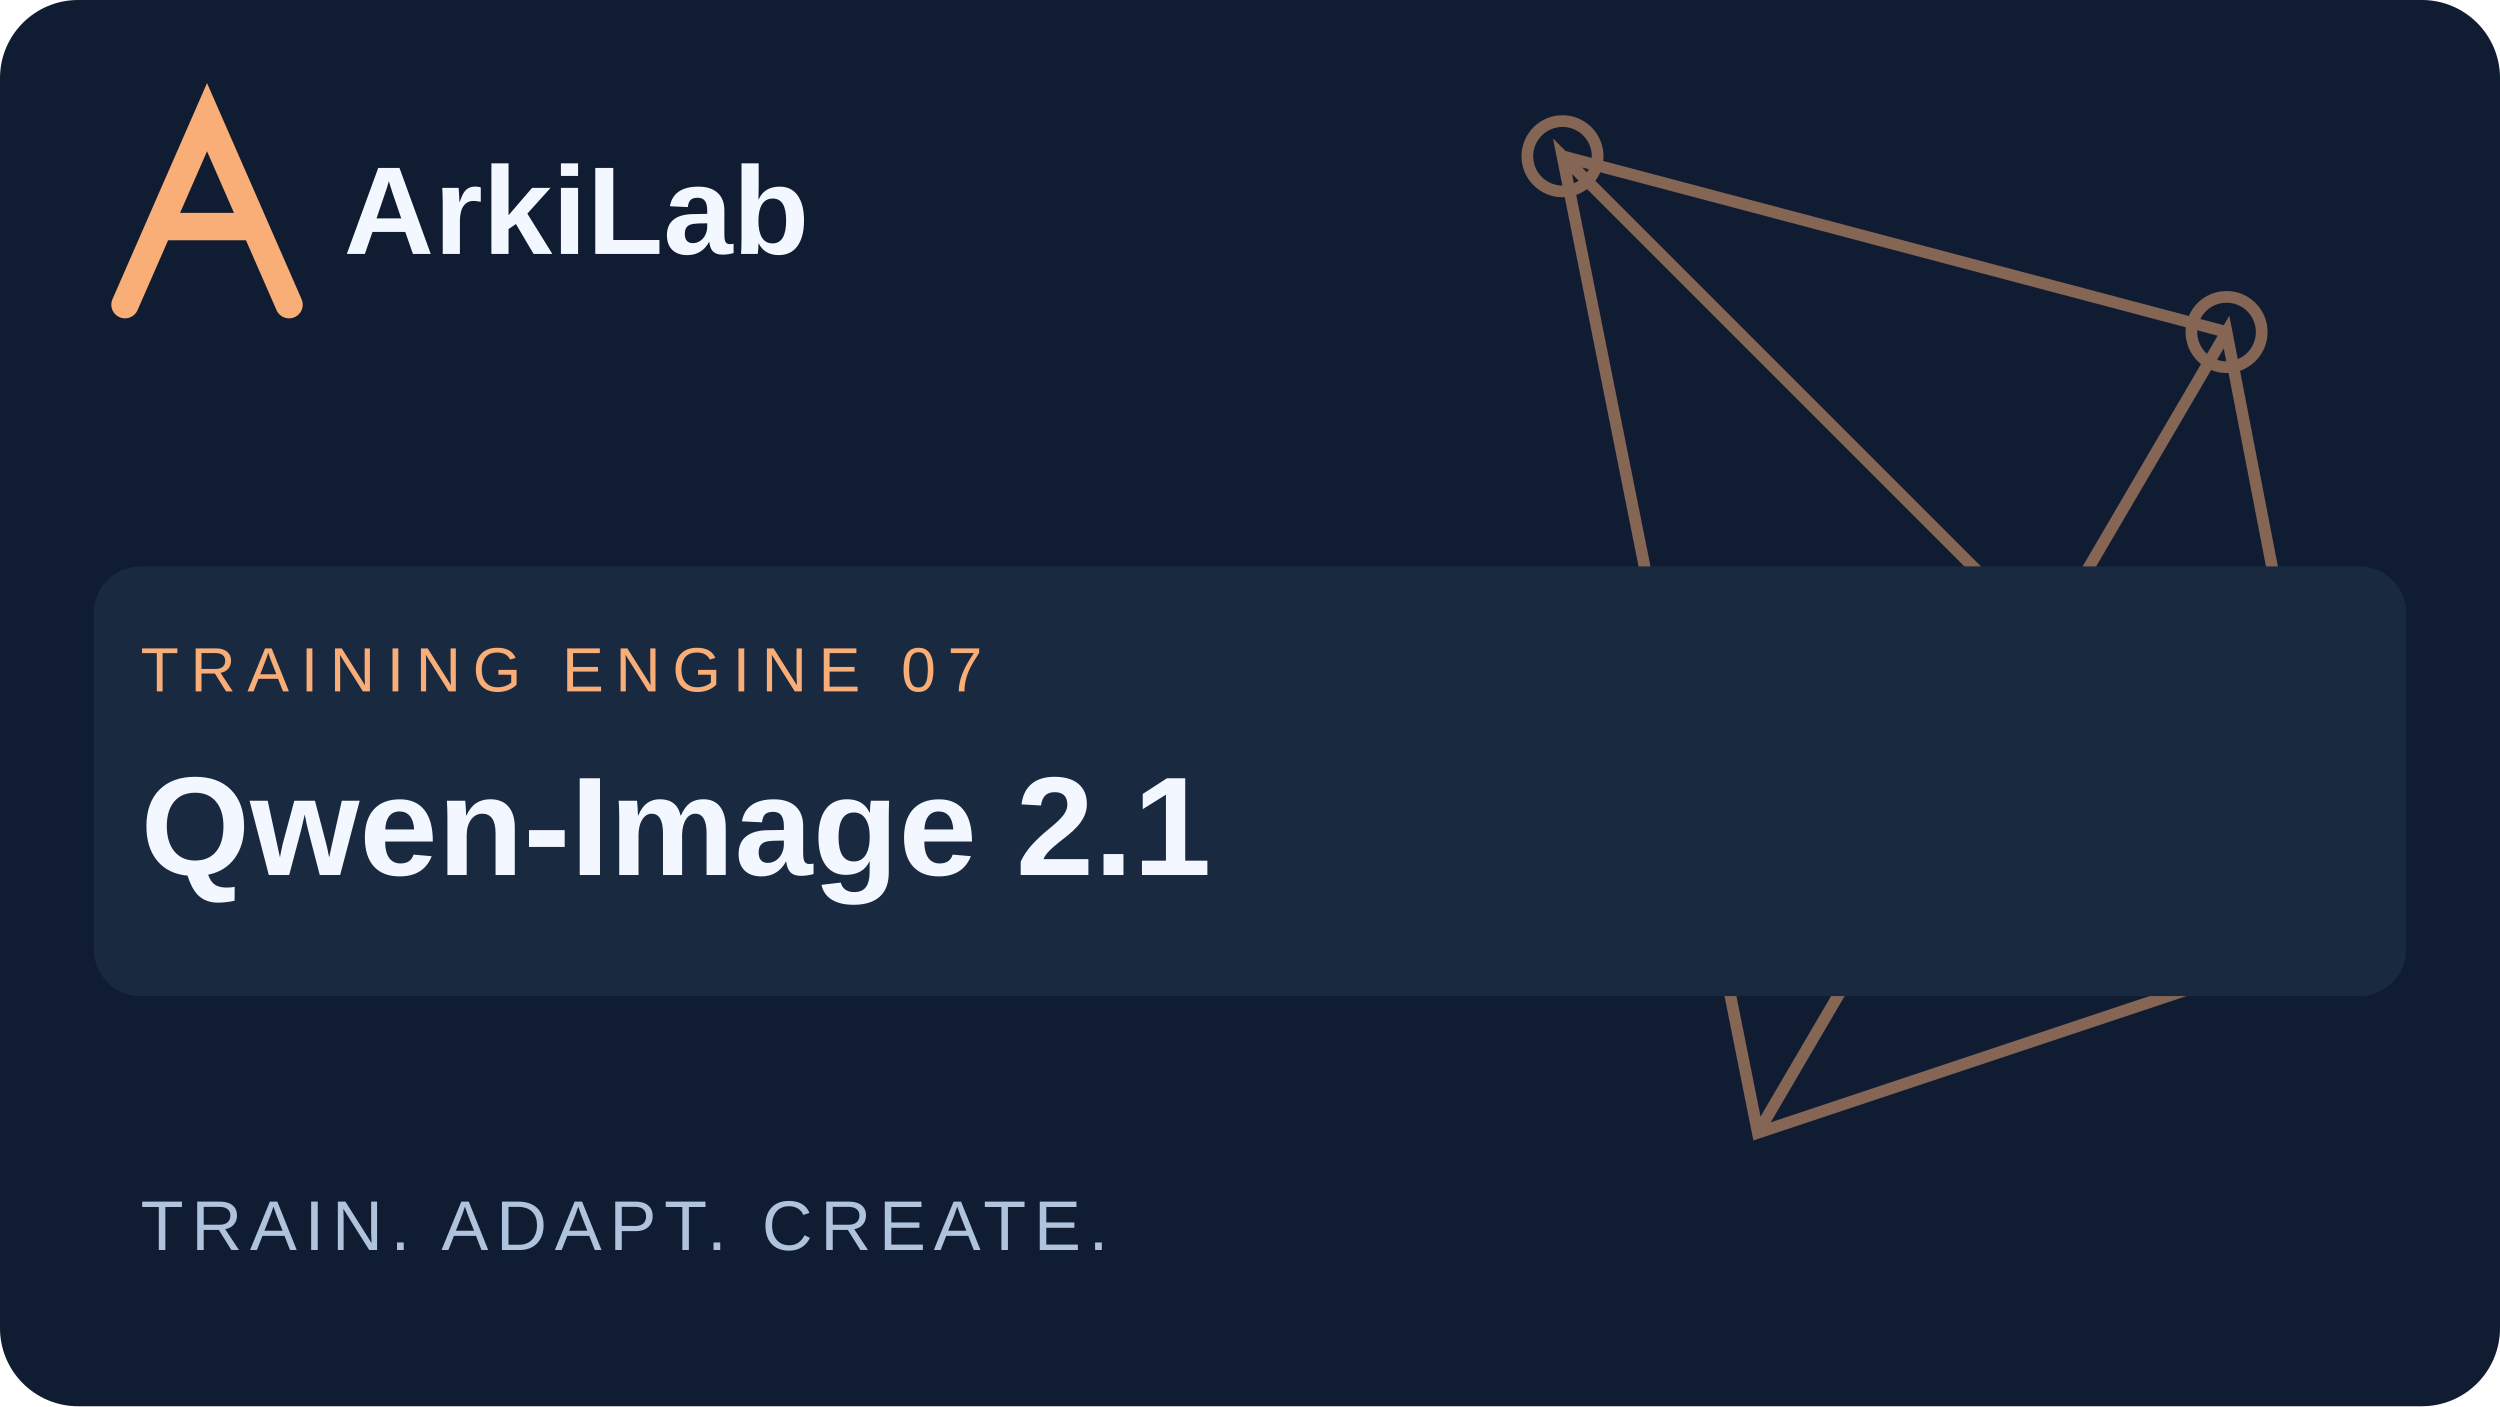
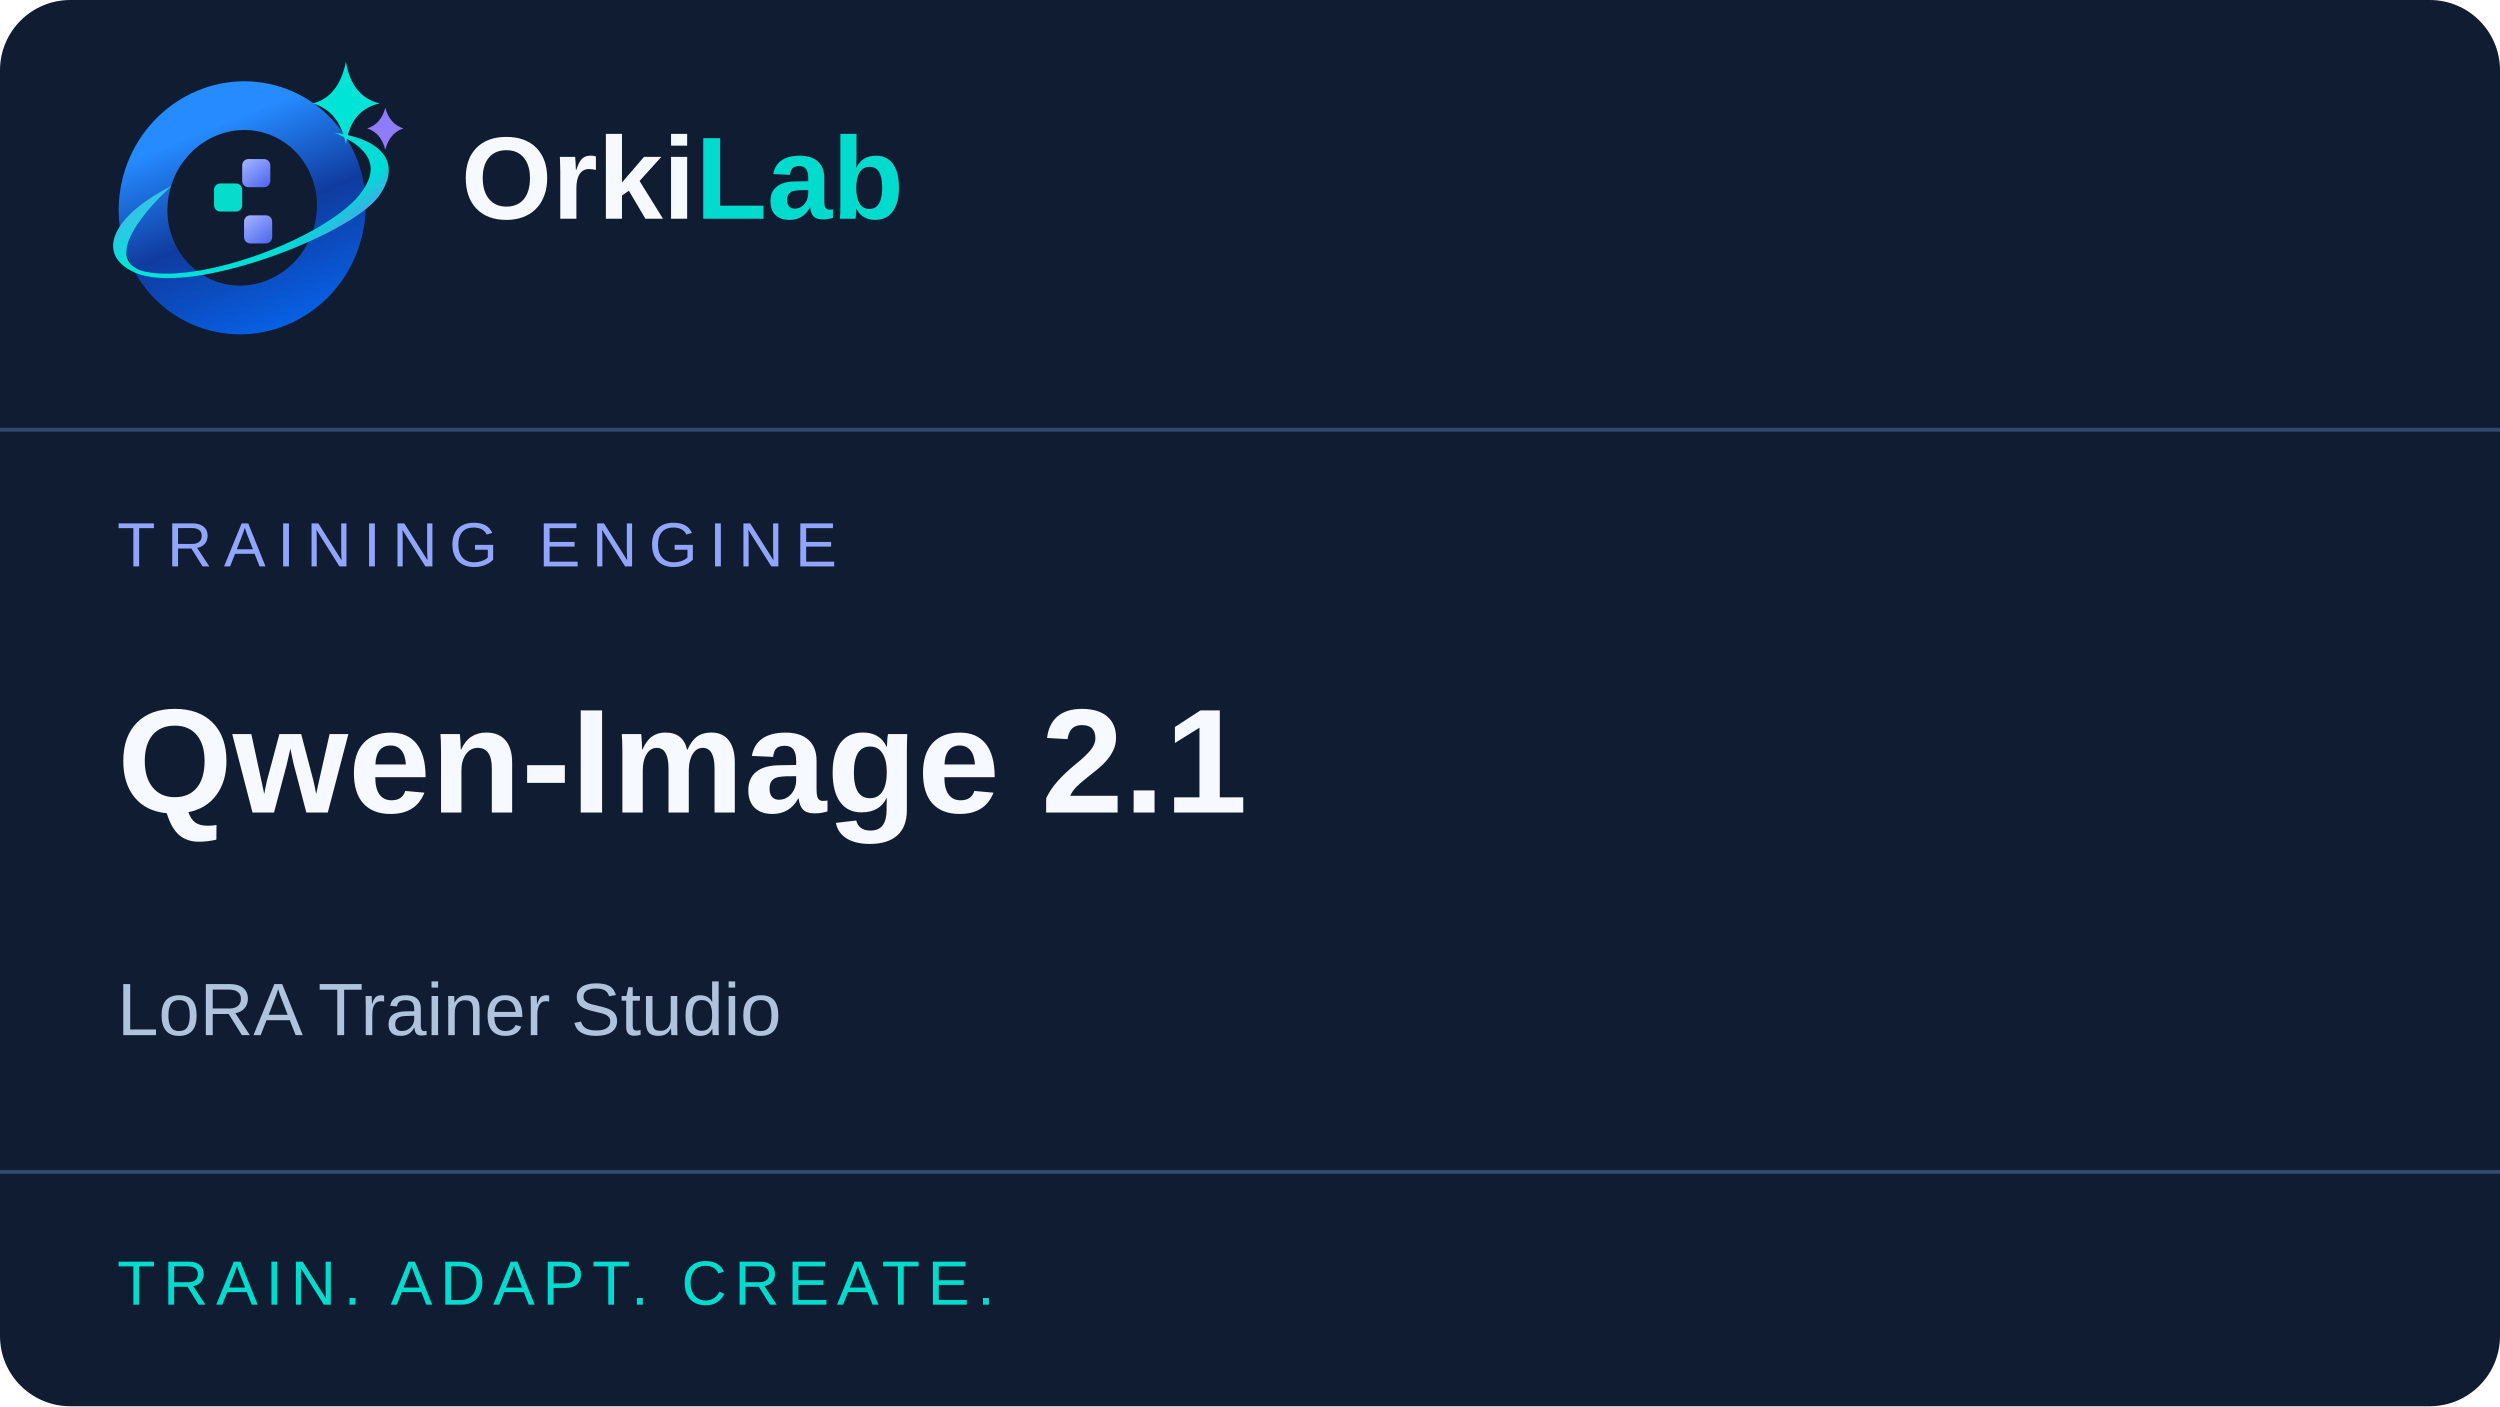
<svg xmlns="http://www.w3.org/2000/svg" viewBox="0 0 640 360">
-   <rect width="640" height="360" rx="20" fill="#101C31" />
-   <g stroke="#F9AD77" fill="none" stroke-width="3" opacity=".5">
-     <path d="M400 40 570 85 600 240 450 290 400 40 600 240 570 85 450 290" />
-     <circle cx="400" cy="40" r="9" />
-     <circle cx="570" cy="85" r="9" />
-     <circle cx="600" cy="240" r="9" />
+   <rect width="640" height="360" rx="18" fill="#101C31" />
+   <path d="M0 110H640M0 300H640" stroke="#304B70" />
+   <g transform="translate(22 10) scale(.16)">
+     <defs>
+       <linearGradient id="bg" x2="1" y2="1">
+         <stop stop-color="#070D25" />
+         <stop offset="1" stop-color="#101E3C" />
+       </linearGradient>
+       <linearGradient id="ring" x1=".2" y1=".2" x2=".85" y2="1">
+         <stop stop-color="#258BFF" />
+         <stop offset=".48" stop-color="#103B9F" />
+         <stop offset="1" stop-color="#075FE2" />
+       </linearGradient>
+       <linearGradient id="orbit" x2="1" y2=".65">
+         <stop stop-color="#9683FF" />
+         <stop offset=".46" stop-color="#00E5D8" />
+         <stop offset=".8" stop-color="#00DAD6" />
+         <stop offset="1" stop-color="#8B79F7" />
+       </linearGradient>
+       <linearGradient id="tile" x2=".8" y2="1">
+         <stop stop-color="#A6B6FF" />
+         <stop offset="1" stop-color="#526BF1" />
+       </linearGradient>
+       <pattern id="grid" width="40" height="40" patternUnits="userSpaceOnUse">
+         <path d="M40 0H0V40" stroke="#8FB7E0" stroke-opacity=".055" fill="none" />
+       </pattern>
+     </defs>
+     <g>
+       <ellipse cx="250" cy="270" rx="158" ry="164" transform="rotate(18 250 270)" fill="none" stroke="url(#ring)" stroke-width="78" />
+       <rect x="250" y="192" width="45" height="45" rx="10" fill="url(#tile)" />
+       <rect x="205" y="231" width="45" height="45" rx="10" fill="#05DCCB" />
+       <rect x="253" y="282" width="45" height="45" rx="10" fill="url(#tile)" />
+       <path d="M137 235C43 282 14 344 77 373C165 414 425 313 469 251C510 192 464 158 398 150C468 180 468 216 431 257C361 328 172 393 90 371C35 354 78 289 137 235Z" fill="url(#orbit)" />
+       <path d="M416 36Q425 92 470 103Q424 113 416 168Q405 115 363 103Q405 92 416 36Z" fill="#00E4D8" />
+       <path d="M479 110Q486 136 508 143Q486 150 479 177Q472 150 450 143Q472 136 479 110Z" fill="#8E7CFB" />
+     </g>
  </g>
-   <path d="M32 78 53 30 74 78M42 58H64" stroke="#F9AD77" stroke-width="7" fill="none" stroke-linecap="round" />
-   <text x="88" y="65" fill="#F3F7FF" font-family="Arial,sans-serif" font-size="32" font-weight="bold">ArkiLab</text>
-   <rect x="24" y="145" width="592" height="110" rx="12" fill="#182940" />
-   <text x="36" y="177" fill="#F9AD77" font-family="Arial,sans-serif" font-size="16" letter-spacing="3">TRAINING ENGINE 07</text>
-   <text x="36" y="224" fill="#F3F7FF" font-family="Arial,sans-serif" font-size="36" font-weight="bold">Qwen-Image 2.1</text>
-   <text x="36" y="320" fill="#AFC3DD" font-family="Arial,sans-serif" font-size="18" letter-spacing="2">TRAIN. ADAPT. CREATE.</text>
+   <text x="118" y="56" font-family="Arial,sans-serif" font-size="30" font-weight="bold" fill="#F6F9FF">Orki<tspan fill="#00DBCE">Lab</tspan>
+   </text>
+   <g font-family="Arial,sans-serif">
+     <text x="30" y="145" font-size="16" letter-spacing="3" fill="#91A5FF">TRAINING ENGINE</text>
+     <text x="30" y="208" font-size="38" font-weight="bold" fill="#F6F9FF">Qwen-Image 2.1</text>
+     <text x="30" y="265" font-size="19" fill="#AFC3DD">LoRA Trainer Studio</text>
+     <text x="30" y="334" font-size="16" letter-spacing="2" fill="#00DBCE">TRAIN. ADAPT. CREATE.</text>
+   </g>
</svg>
